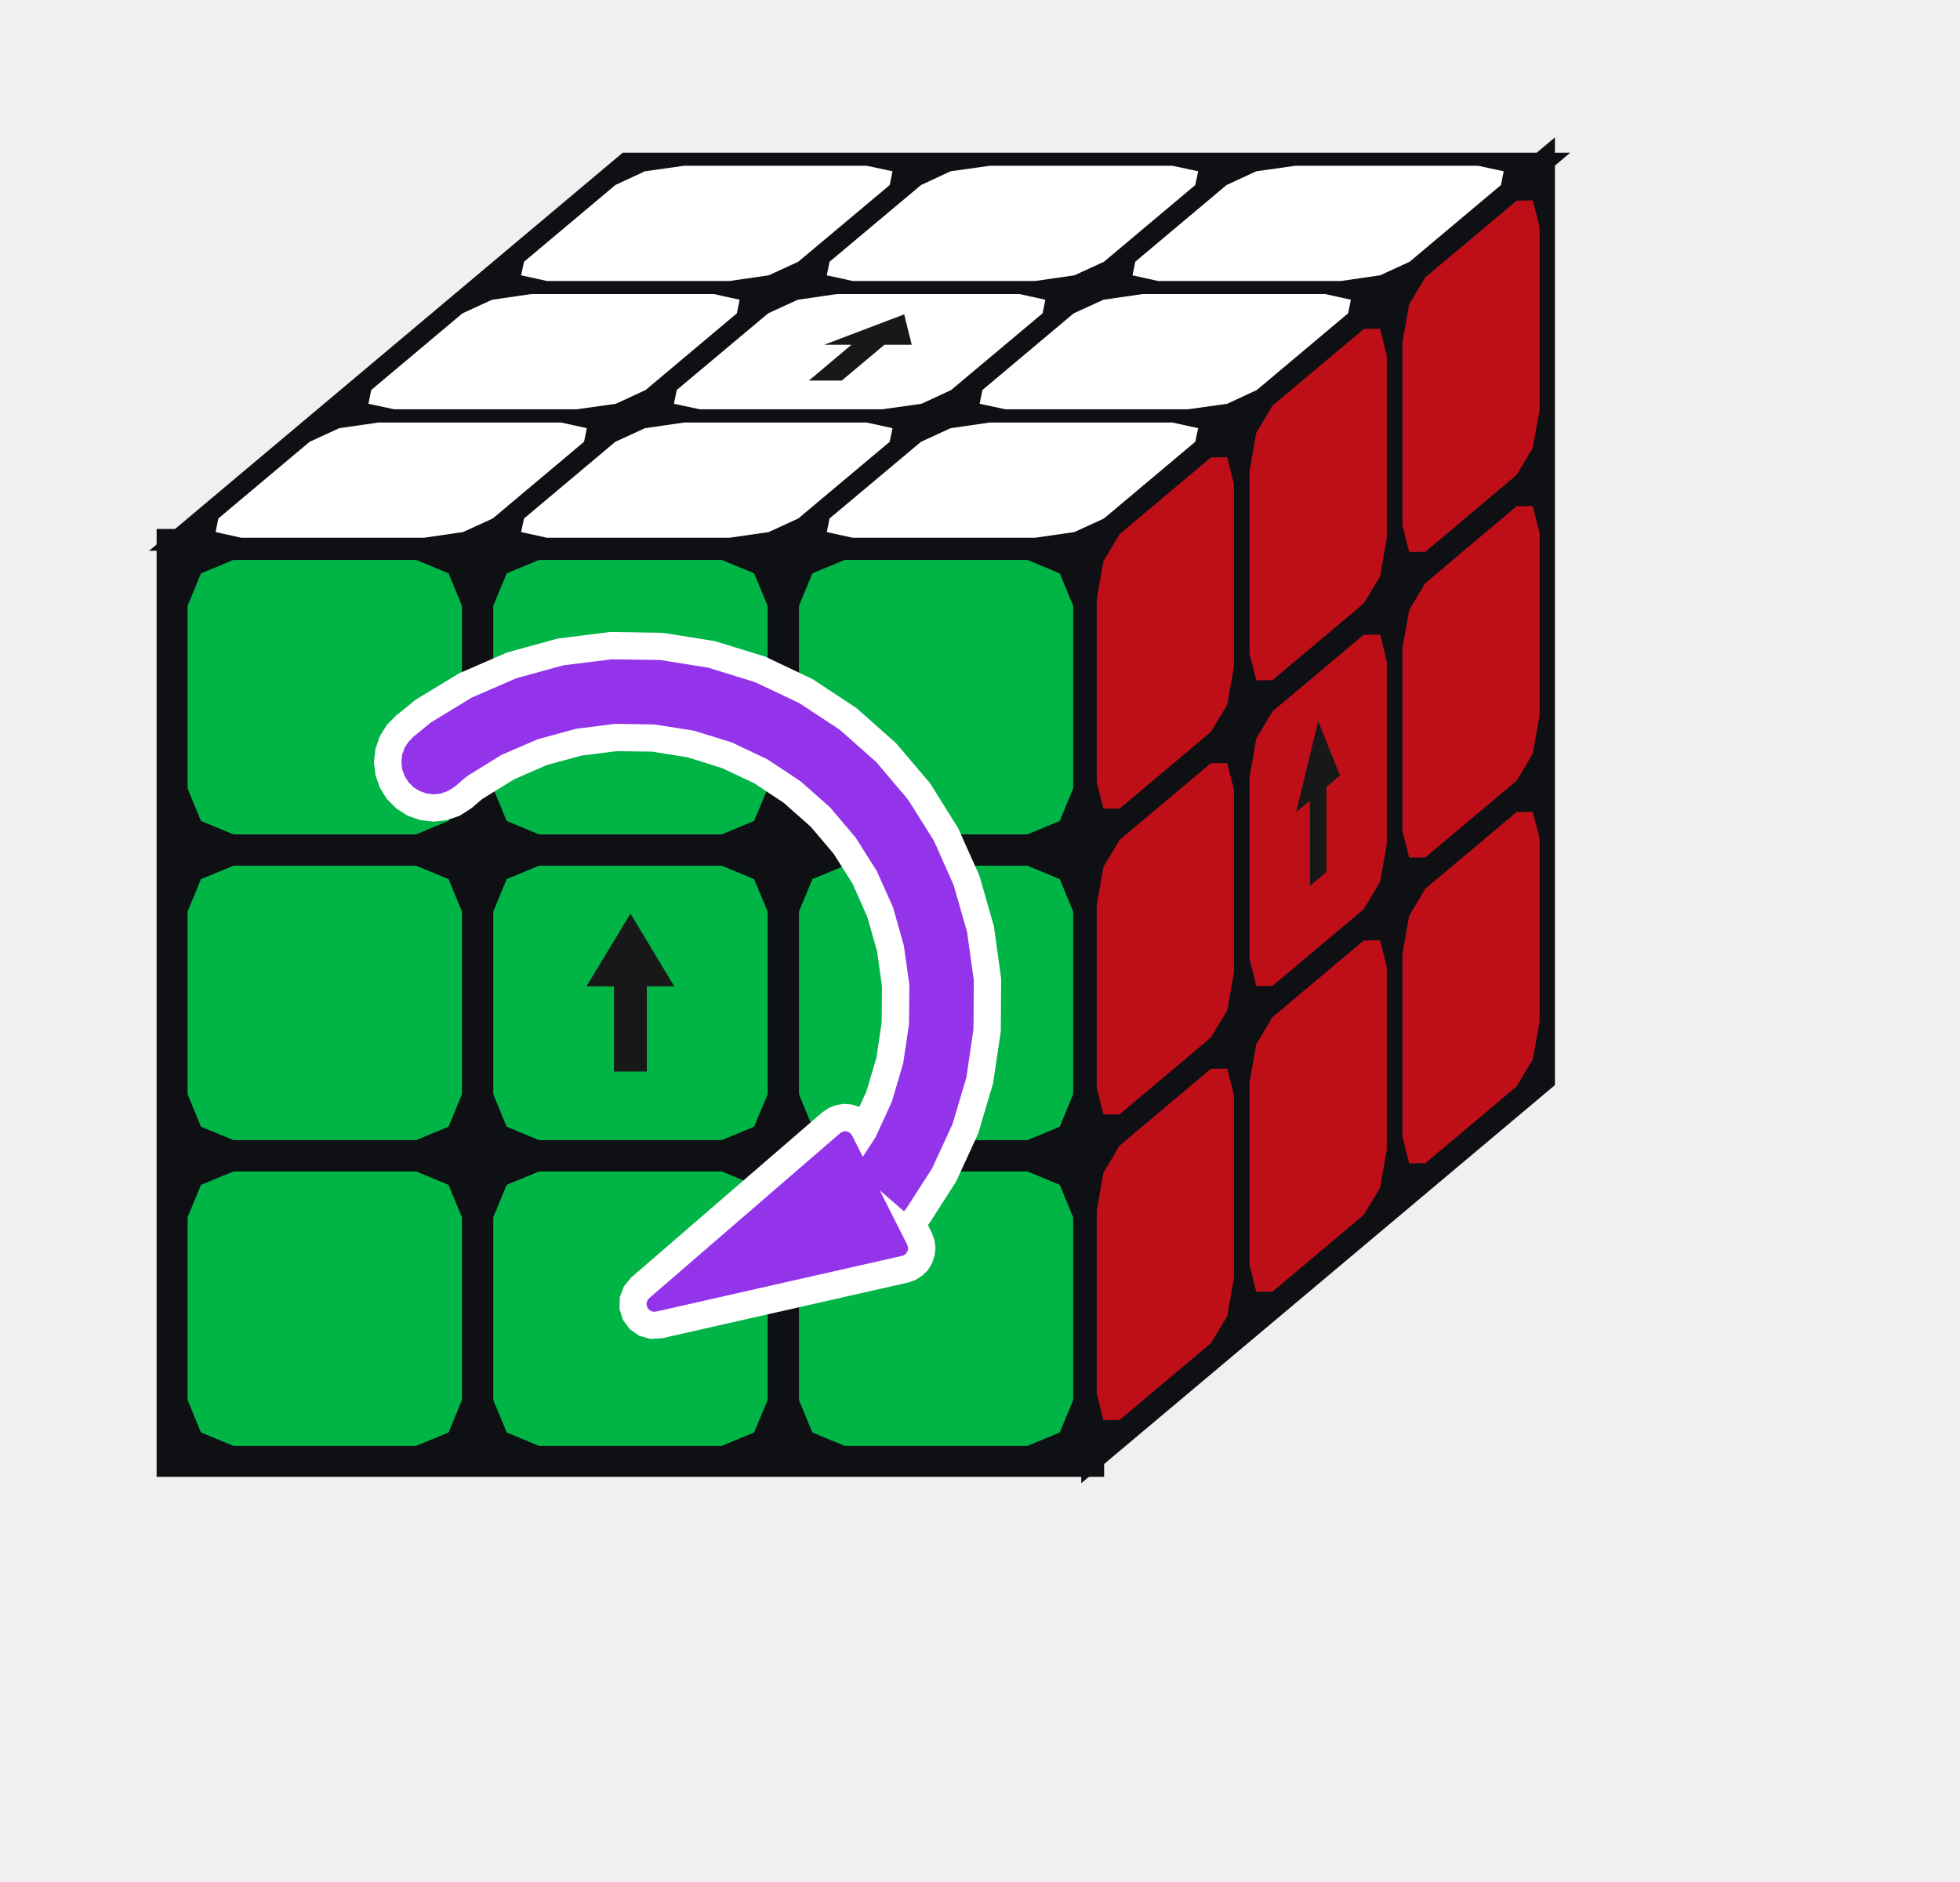
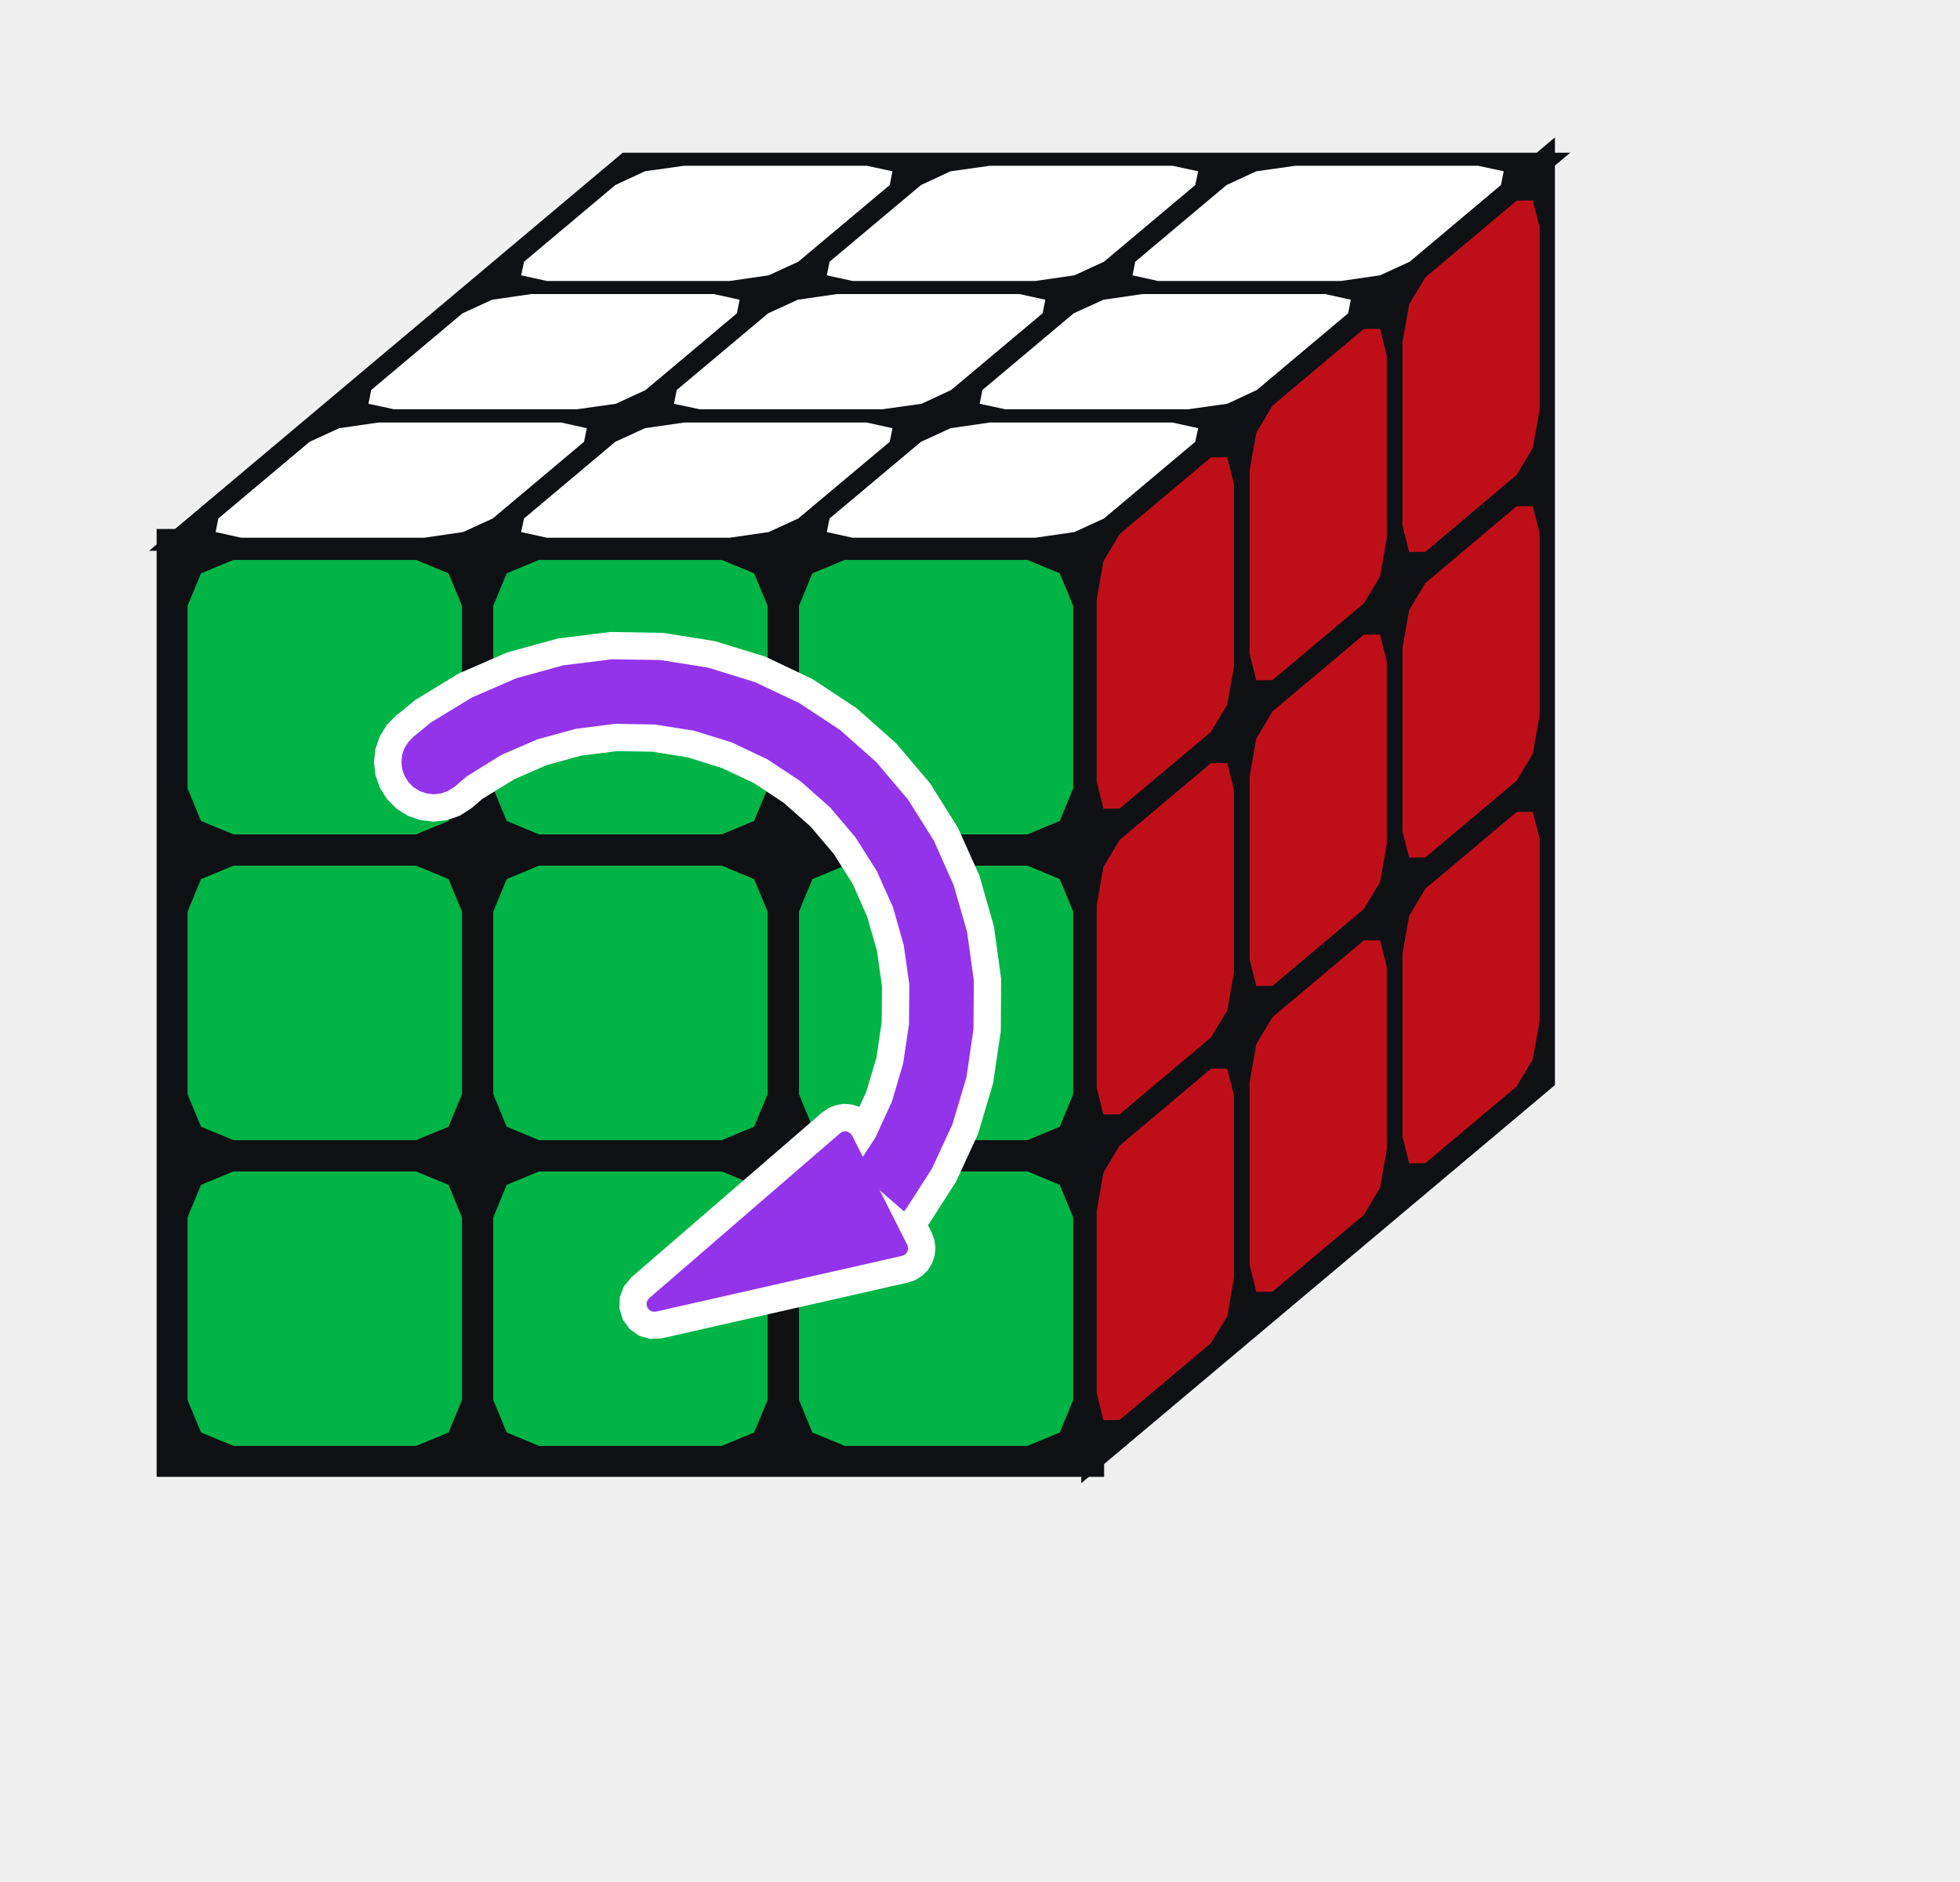
<svg xmlns="http://www.w3.org/2000/svg" viewBox="0 0 114.00 109.20" width="100" height="96">
  <polygon points="9.11,85.76 64.22,85.76 64.22,30.64 9.11,30.64" fill="#0e1014" />
  <polygon points="8.67,31.91 63.78,31.91 91.33,8.76 36.22,8.76" fill="#0e1014" />
  <polygon points="62.89,86.13 90.44,62.98 90.44,7.87 62.89,31.02" fill="#0e1014" />
  <polygon points="51.75,10.64 51.91,9.84 50.41,9.52 39.79,9.52 37.51,9.84 35.79,10.64 30.48,15.10 30.31,15.89 31.81,16.22 42.43,16.22 44.71,15.89 46.43,15.10" fill="#ffffff" />
  <polygon points="69.52,10.64 69.69,9.84 68.19,9.52 57.57,9.52 55.29,9.84 53.57,10.64 48.25,15.10 48.09,15.89 49.59,16.22 60.21,16.22 62.49,15.89 64.21,15.10" fill="#ffffff" />
  <polygon points="87.30,10.64 87.46,9.84 85.97,9.52 75.34,9.52 73.07,9.84 71.34,10.64 66.03,15.10 65.87,15.89 67.36,16.22 77.99,16.22 80.27,15.89 81.99,15.10" fill="#ffffff" />
  <polygon points="42.86,18.10 43.02,17.31 41.52,16.98 30.90,16.98 28.62,17.31 26.90,18.10 21.59,22.56 21.43,23.36 22.92,23.68 33.55,23.68 35.82,23.36 37.55,22.56" fill="#ffffff" />
  <polygon points="60.64,18.10 60.80,17.31 59.30,16.98 48.68,16.98 46.40,17.31 44.68,18.10 39.36,22.56 39.20,23.36 40.70,23.68 51.32,23.68 53.60,23.36 55.32,22.56" fill="#ffffff" />
  <polygon points="78.41,18.10 78.57,17.31 77.08,16.98 66.45,16.98 64.18,17.31 62.45,18.10 57.14,22.56 56.98,23.36 58.48,23.68 69.10,23.68 71.38,23.36 73.10,22.56" fill="#ffffff" />
  <polygon points="33.97,25.57 34.13,24.78 32.64,24.45 22.01,24.45 19.73,24.78 18.01,25.57 12.70,30.03 12.54,30.82 14.03,31.15 24.66,31.15 26.93,30.82 28.66,30.03" fill="#ffffff" />
  <polygon points="51.75,25.57 51.91,24.78 50.41,24.45 39.79,24.45 37.51,24.78 35.79,25.57 30.48,30.03 30.31,30.82 31.81,31.15 42.43,31.15 44.71,30.82 46.43,30.03" fill="#ffffff" />
  <polygon points="69.52,25.57 69.69,24.78 68.19,24.45 57.57,24.45 55.29,24.78 53.57,25.57 48.25,30.03 48.09,30.82 49.59,31.15 60.21,31.15 62.49,30.82 64.21,30.03" fill="#ffffff" />
  <polygon points="71.77,28.03 71.38,26.47 70.43,26.48 65.12,30.94 64.18,32.51 63.79,34.73 63.79,45.35 64.18,46.91 65.12,46.90 70.43,42.44 71.38,40.86 71.77,38.65" fill="#be0f19" />
  <polygon points="80.66,20.56 80.27,19.00 79.32,19.01 74.01,23.47 73.07,25.05 72.68,27.26 72.68,37.89 73.07,39.44 74.01,39.43 79.32,34.97 80.27,33.40 80.66,31.18" fill="#be0f19" />
  <polygon points="89.55,13.09 89.15,11.53 88.21,11.55 82.90,16.01 81.96,17.58 81.57,19.79 81.57,30.42 81.96,31.98 82.90,31.97 88.21,27.50 89.15,25.93 89.55,23.72" fill="#be0f19" />
  <polygon points="71.77,45.80 71.38,44.25 70.43,44.26 65.12,48.72 64.18,50.29 63.79,52.51 63.79,63.13 64.18,64.69 65.12,64.68 70.43,60.21 71.38,58.64 71.77,56.43" fill="#be0f19" />
  <polygon points="80.66,38.34 80.27,36.78 79.32,36.79 74.01,41.25 73.07,42.83 72.68,45.04 72.68,55.66 73.07,57.22 74.01,57.21 79.32,52.75 80.27,51.17 80.66,48.96" fill="#be0f19" />
  <polygon points="89.55,30.87 89.15,29.31 88.21,29.32 82.90,33.79 81.96,35.36 81.57,37.57 81.57,48.20 81.96,49.75 82.90,49.74 88.21,45.28 89.15,43.71 89.55,41.49" fill="#be0f19" />
  <polygon points="71.77,63.58 71.38,62.02 70.43,62.03 65.12,66.50 64.18,68.07 63.79,70.28 63.79,80.91 64.18,82.47 65.12,82.45 70.43,77.99 71.38,76.42 71.77,74.21" fill="#be0f19" />
  <polygon points="80.66,56.11 80.27,54.56 79.32,54.57 74.01,59.03 73.07,60.60 72.68,62.82 72.68,73.44 73.07,75.00 74.01,74.99 79.32,70.53 80.27,68.95 80.66,66.74" fill="#be0f19" />
  <polygon points="89.55,48.65 89.15,47.09 88.21,47.10 82.90,51.56 81.96,53.14 81.57,55.35 81.57,65.97 81.96,67.53 82.90,67.52 88.21,63.06 89.15,61.49 89.55,59.27" fill="#be0f19" />
  <polygon points="26.87,35.11 26.09,33.22 24.20,32.44 13.58,32.44 11.69,33.22 10.91,35.11 10.91,45.73 11.69,47.62 13.58,48.40 24.20,48.40 26.09,47.62 26.87,45.73" fill="#00b445" />
  <polygon points="44.65,35.11 43.86,33.22 41.98,32.44 31.35,32.44 29.47,33.22 28.69,35.11 28.69,45.73 29.47,47.62 31.35,48.40 41.98,48.40 43.86,47.62 44.65,45.73" fill="#00b445" />
  <polygon points="62.42,35.11 61.64,33.22 59.76,32.44 49.13,32.44 47.25,33.22 46.47,35.11 46.47,45.73 47.25,47.62 49.13,48.40 59.76,48.40 61.64,47.62 62.42,45.73" fill="#00b445" />
  <polygon points="26.87,52.89 26.09,51.00 24.20,50.22 13.58,50.22 11.69,51.00 10.91,52.89 10.91,63.51 11.69,65.40 13.58,66.18 24.20,66.18 26.09,65.40 26.87,63.51" fill="#00b445" />
  <polygon points="44.65,52.89 43.86,51.00 41.98,50.22 31.35,50.22 29.47,51.00 28.69,52.89 28.69,63.51 29.47,65.40 31.35,66.18 41.98,66.18 43.86,65.40 44.65,63.51" fill="#00b445" />
  <polygon points="62.42,52.89 61.64,51.00 59.76,50.22 49.13,50.22 47.25,51.00 46.47,52.89 46.47,63.51 47.25,65.40 49.13,66.18 59.76,66.18 61.64,65.40 62.42,63.51" fill="#00b445" />
  <polygon points="26.87,70.67 26.09,68.78 24.20,68.00 13.58,68.00 11.69,68.78 10.91,70.67 10.91,81.29 11.69,83.18 13.58,83.96 24.20,83.96 26.09,83.18 26.87,81.29" fill="#00b445" />
  <polygon points="44.65,70.67 43.86,68.78 41.98,68.00 31.35,68.00 29.47,68.78 28.69,70.67 28.69,81.29 29.47,83.18 31.35,83.96 41.98,83.96 43.86,83.18 44.65,81.29" fill="#00b445" />
  <polygon points="62.42,70.67 61.64,68.78 59.76,68.00 49.13,68.00 47.25,68.78 46.47,70.67 46.47,81.29 47.25,83.18 49.13,83.96 59.76,83.96 61.64,83.18 62.42,81.29" fill="#00b445" />
  <polygon points="23.01,41.52 24.16,40.58 26.69,39.04 29.50,37.82 32.45,37.01 35.49,36.63 38.55,36.68 41.57,37.16 44.50,38.06 47.26,39.37 49.82,41.06 52.11,43.09 54.09,45.42 55.72,48.02 56.97,50.81 57.81,53.75 58.23,56.79 58.21,59.85 57.76,62.88 56.89,65.81 55.61,68.59 54.09,70.96 53.79,71.37 48.54,66.82 48.26,67.20 49.52,65.25 50.39,63.36 50.98,61.37 51.28,59.32 51.30,57.24 51.01,55.18 50.44,53.19 49.60,51.29 48.49,49.53 47.15,47.95 45.59,46.57 43.86,45.42 41.98,44.54 40.00,43.92 37.94,43.59 35.87,43.56 33.81,43.82 31.80,44.37 29.90,45.20 28.05,46.34 27.44,46.86" fill="#ffffff" />
  <polygon points="28.70,44.19 28.61,43.42 28.36,42.68 27.94,42.02 27.39,41.47 26.73,41.06 26.00,40.80 25.23,40.72 24.45,40.80 23.72,41.06 23.06,41.47 22.51,42.02 22.10,42.68 21.84,43.42 21.75,44.19 21.84,44.96 22.10,45.70 22.51,46.35 23.06,46.90 23.72,47.32 24.45,47.57 25.23,47.66 26.00,47.57 26.73,47.32 27.39,46.90 27.94,46.35 28.36,45.70 28.61,44.96" fill="#ffffff" />
  <polygon points="54.19,71.55 54.35,71.98 54.41,72.44 54.36,72.90 54.21,73.34 53.97,73.74 53.64,74.06 53.25,74.31 52.82,74.46 38.51,77.70 37.83,77.74 37.18,77.56 36.63,77.17 36.23,76.63 36.03,75.98 36.05,75.31 36.29,74.68 36.72,74.16 47.82,64.57 48.20,64.31 48.64,64.14 49.09,64.07 49.55,64.11 50.00,64.25 50.39,64.49 50.73,64.81 50.98,65.20" fill="#ffffff" />
  <polygon points="24.03,42.74 25.05,41.90 27.43,40.45 30.03,39.32 32.76,38.57 35.58,38.22 38.41,38.26 41.21,38.71 43.92,39.55 46.48,40.76 48.85,42.32 50.97,44.20 52.81,46.37 54.32,48.77 55.47,51.36 56.25,54.08 56.64,56.89 56.62,59.73 56.21,62.53 55.40,65.25 54.21,67.83 52.75,70.10 52.58,70.32 49.74,67.86 49.59,68.06 50.92,66.02 51.88,63.93 52.53,61.72 52.87,59.44 52.89,57.14 52.57,54.86 51.94,52.64 51.00,50.54 49.77,48.59 48.28,46.83 46.56,45.31 44.64,44.04 42.56,43.05 40.36,42.37 38.08,42.01 35.78,41.97 33.50,42.26 31.27,42.87 29.16,43.78 27.16,45.02 26.43,45.64" fill="#9333ea" />
  <polygon points="27.11,44.19 27.06,43.77 26.92,43.37 26.70,43.02 26.40,42.72 26.04,42.49 25.65,42.36 25.23,42.31 24.81,42.36 24.41,42.49 24.05,42.72 23.76,43.02 23.53,43.37 23.39,43.77 23.35,44.19 23.39,44.61 23.53,45.00 23.76,45.36 24.05,45.66 24.41,45.88 24.81,46.02 25.23,46.07 25.65,46.02 26.04,45.88 26.40,45.66 26.70,45.36 26.92,45.00 27.06,44.61" fill="#9333ea" />
  <polygon points="52.77,72.27 52.80,72.36 52.82,72.46 52.81,72.57 52.77,72.66 52.72,72.75 52.65,72.82 52.56,72.88 52.46,72.91 38.16,76.15 38.01,76.16 37.86,76.12 37.74,76.03 37.65,75.91 37.61,75.77 37.61,75.62 37.67,75.48 37.76,75.37 48.86,65.78 48.95,65.72 49.04,65.68 49.14,65.67 49.25,65.67 49.34,65.71 49.43,65.76 49.50,65.83 49.56,65.91" fill="#9333ea" />
-   <polygon points="52.59,18.16 47.93,19.93 49.52,19.93 47.05,22.01 48.96,22.01 51.44,19.93 53.03,19.93" fill="#181818" />
-   <polygon points="76.67,41.81 75.39,47.11 76.19,46.44 76.19,51.39 77.15,50.59 77.15,45.64 77.94,44.97" fill="#181818" />
-   <polygon points="36.67,53.01 34.11,57.24 35.71,57.24 35.71,62.19 37.62,62.19 37.62,57.24 39.22,57.24" fill="#181818" />
</svg>
